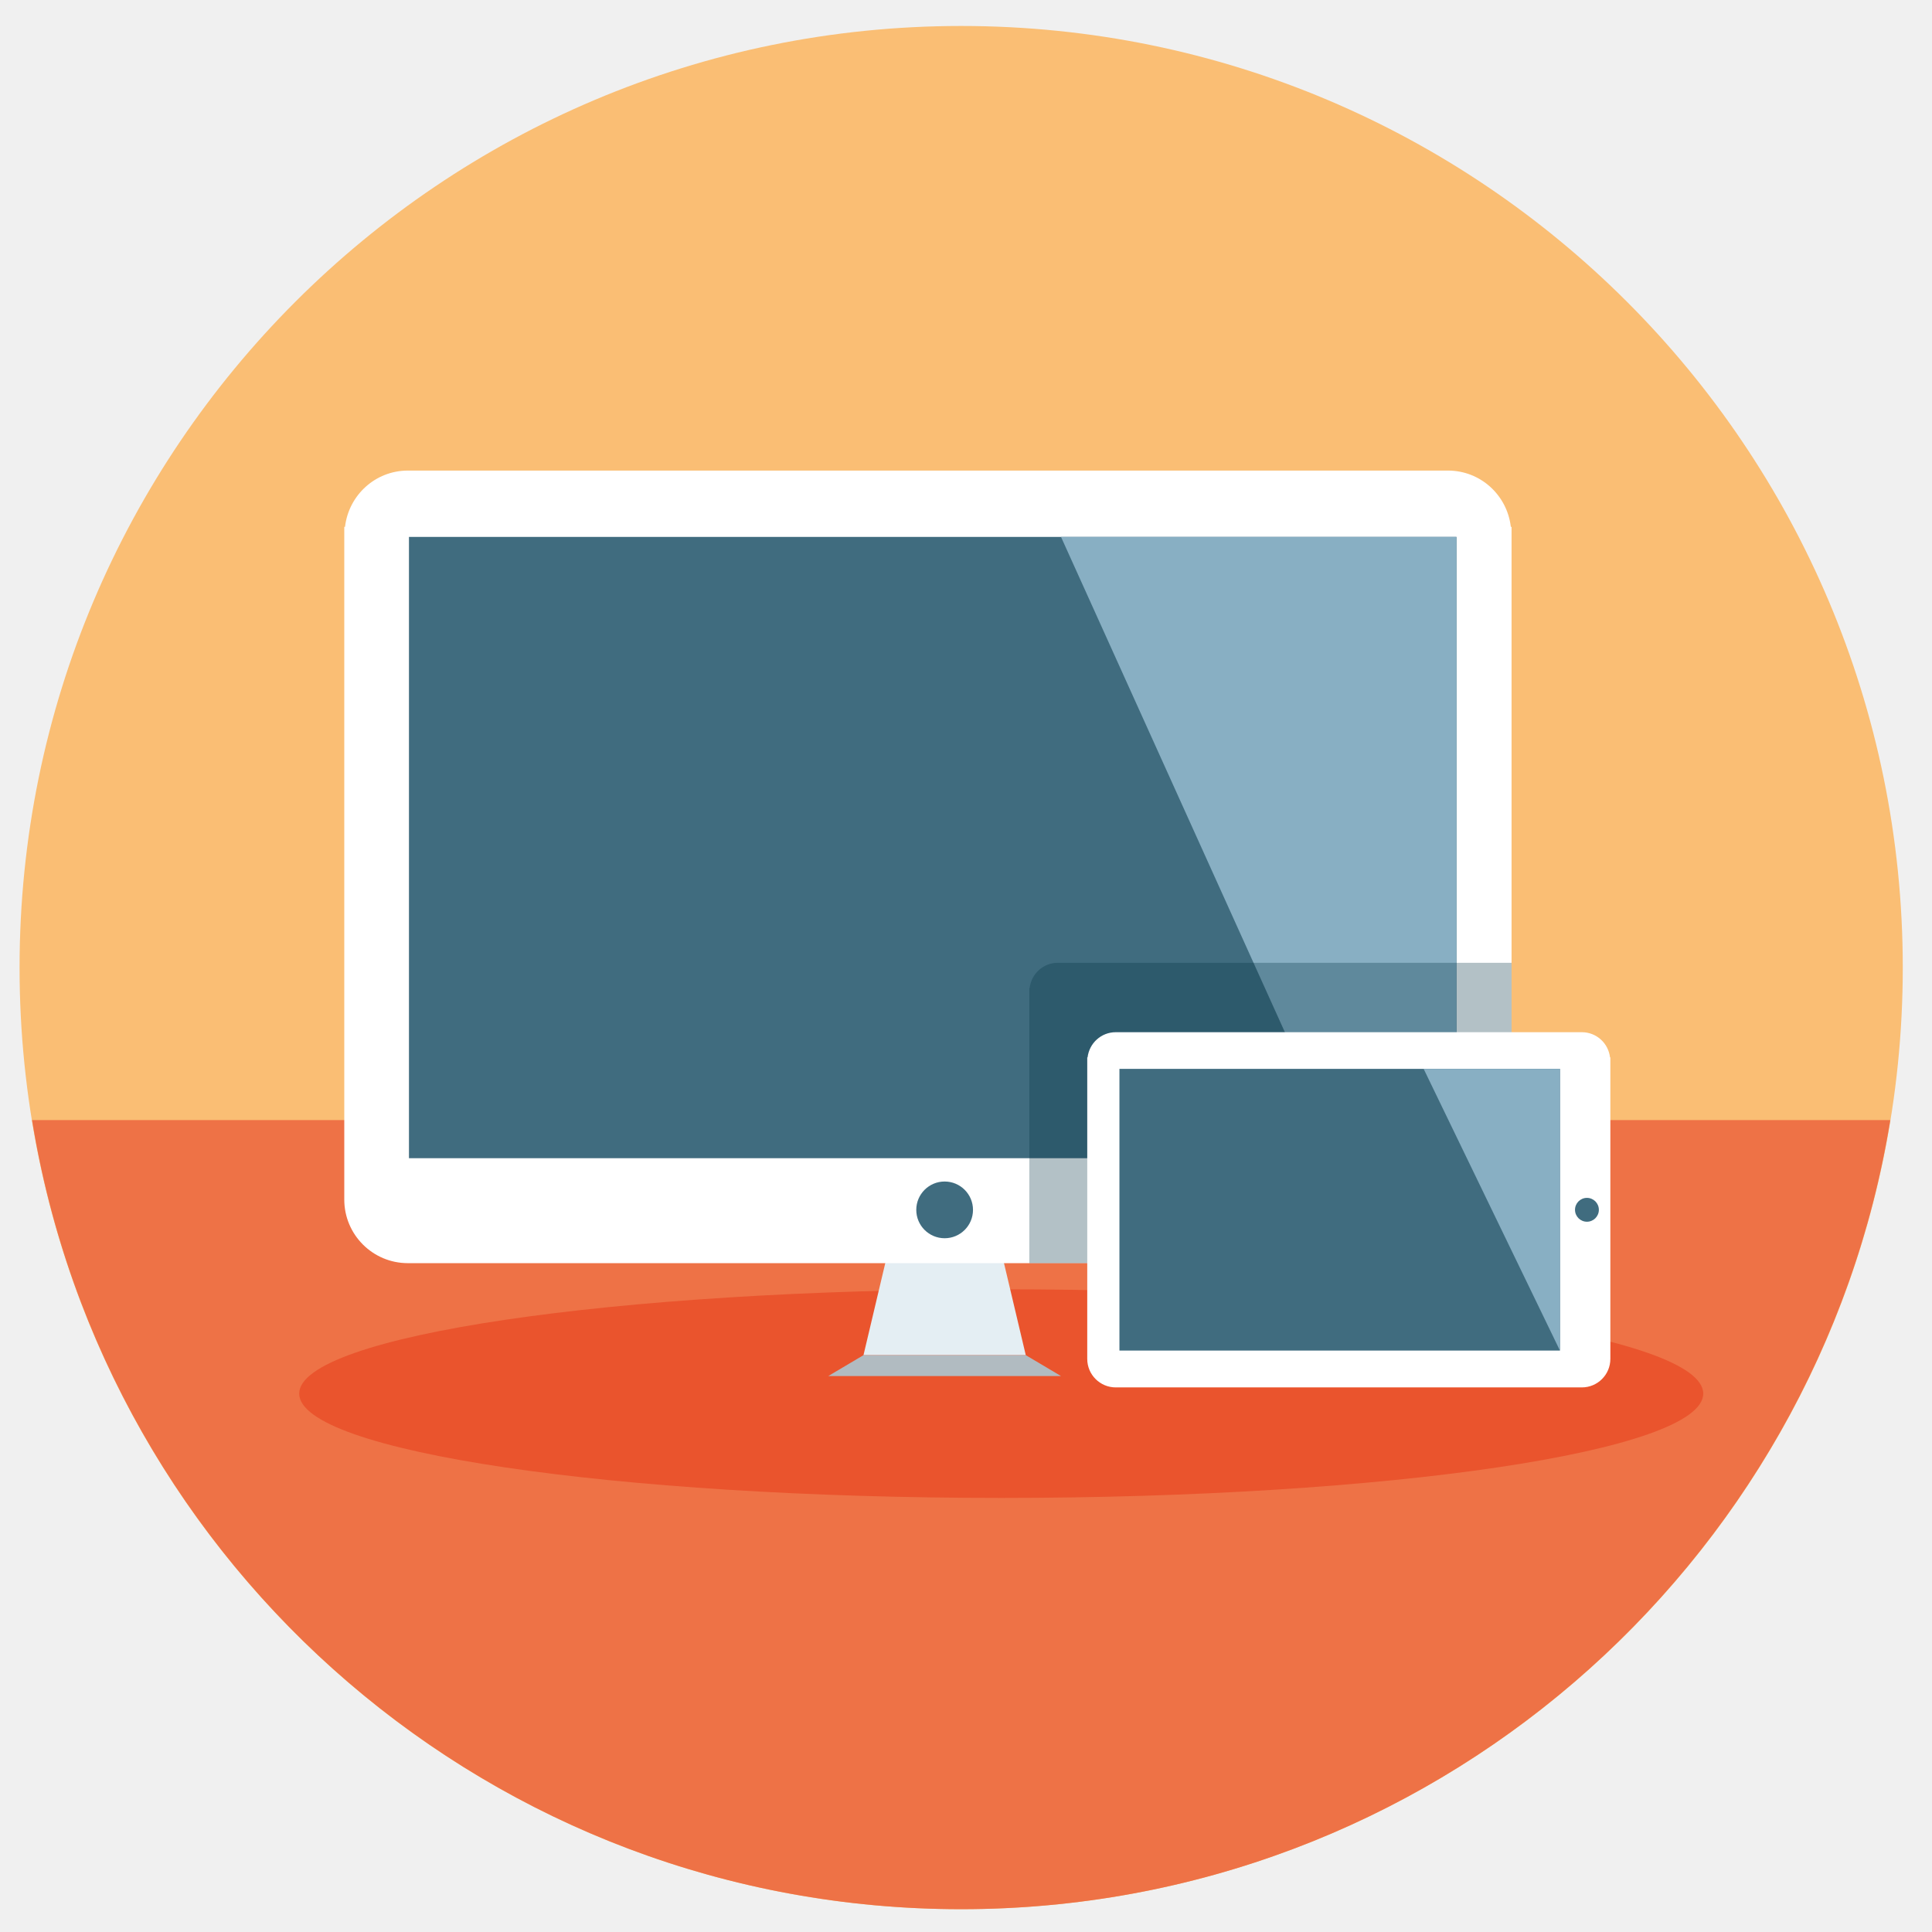
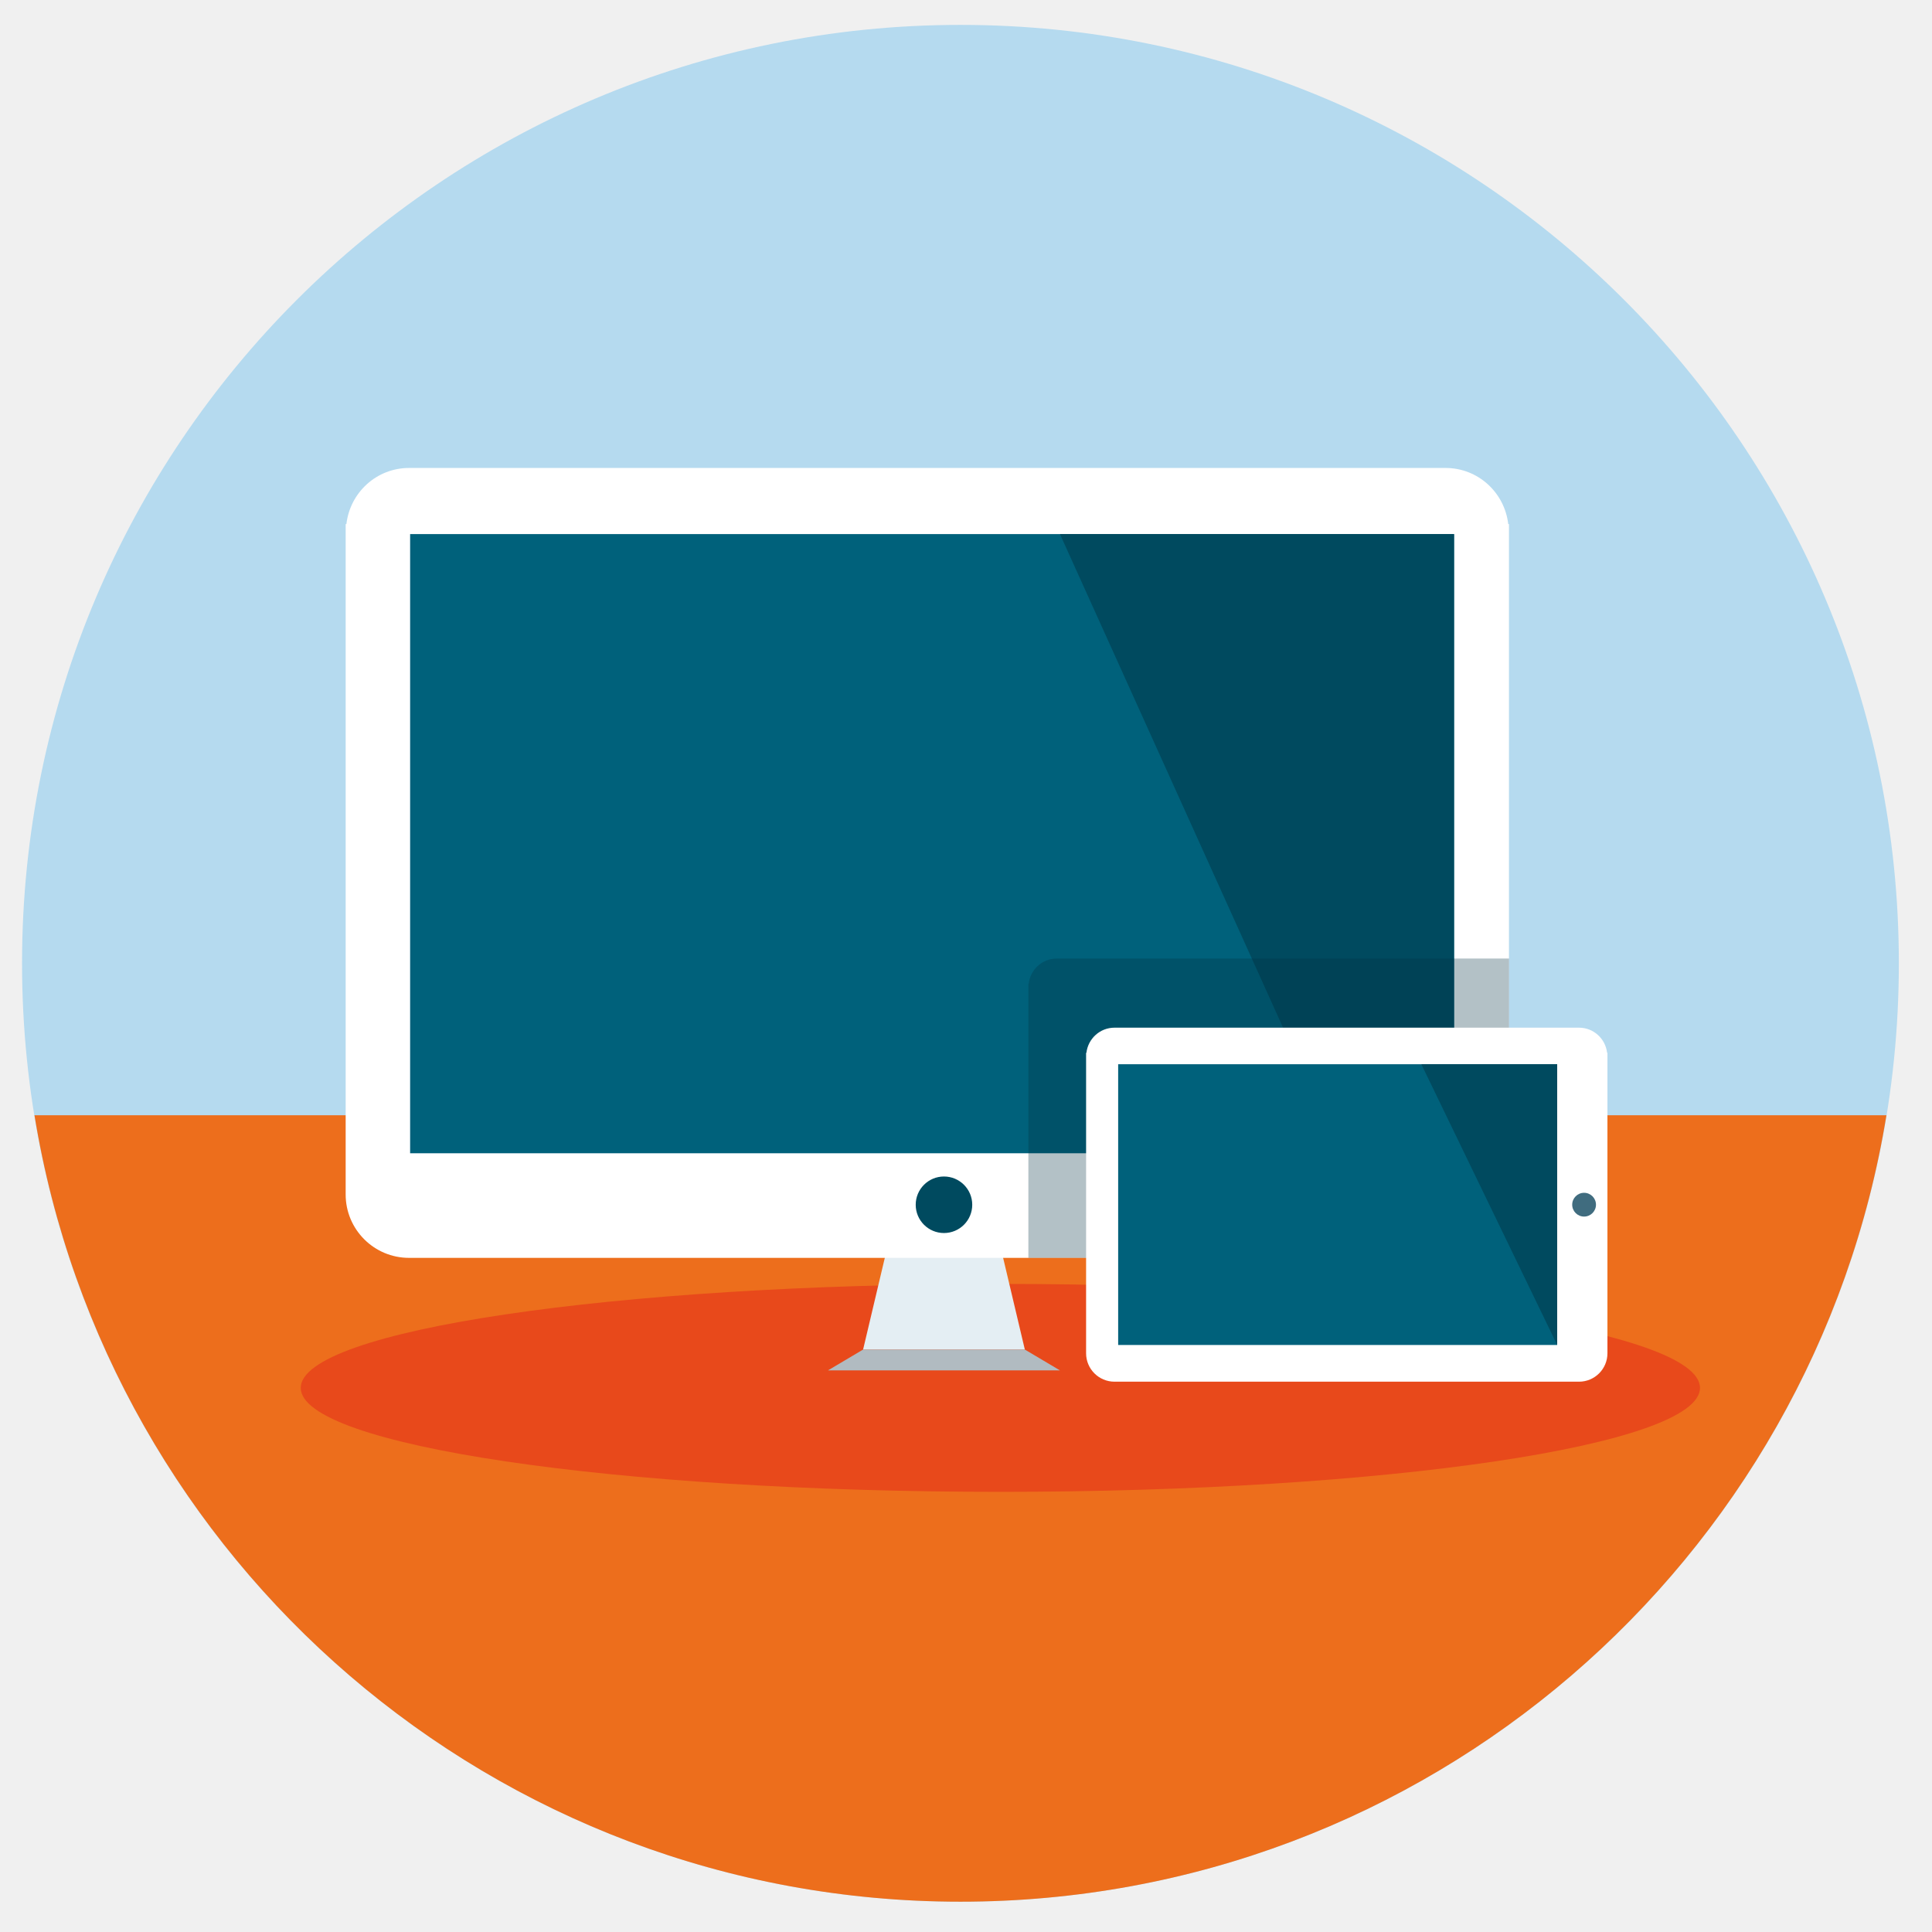
<svg xmlns="http://www.w3.org/2000/svg" width="150" height="150" id="svg2" version="1.1">
  <defs id="defs4" />
  <g id="layer1" transform="translate(0,-902.3622)">
-     <g id="g3049" transform="matrix(1.51179,0,0,1.51179,-0.7774395,-537.6815)">
-       <circle id="circle47" r="75" cy="114.243" cx="124.043" transform="matrix(0.6447631,0,0,0.6447631,-30.10206,928.5737)" style="fill:#fabe74" d="m 199.043,114.243 c 0,41.421 -33.579,75 -75,75 -41.421,0 -75,-33.579 -75,-75 0,-41.421 33.579,-75 75,-75 41.421,0 75,33.579 75,75 z" />
-       <path id="path49" d="m 49.876,1050.591 c 24.039,0 43.973,-17.545 47.716,-40.525 H 2.16 c 3.743,22.981 23.677,40.525 47.716,40.525 z" style="fill:#ee7246" />
-       <ellipse id="ellipse51" ry="8.309" rx="55.917" cy="148.177" cx="127.233" transform="matrix(0.6447631,0,0,0.6447631,-30.10206,928.5737)" style="fill:#ea542d" d="m 183.15,148.177 c 0,4.589 -25.035,8.309 -55.917,8.309 -30.882,0 -55.917,-3.72 -55.917,-8.309 0,-4.589 25.035,-8.309 55.917,-8.309 30.882,0 55.917,3.72 55.917,8.309 z" />
-       <polygon id="polygon53" points="122.726,145.114 129.189,145.114 125.565,129.805 122.726,129.805 119.886,129.805 116.262,145.114 " transform="matrix(0.6447631,0,0,0.6447631,-30.10206,928.5737)" style="fill:#e4eef3" />
-       <polygon id="polygon55" points="122.726,146.779 131.996,146.779 129.189,145.114 122.726,145.114 116.262,145.114 113.455,146.779 " transform="matrix(0.6447631,0,0,0.6447631,-30.10206,928.5737)" style="fill:#b1bbc1" />
-       <path id="path67" d="m 78.105,979.599 c -0.189,-1.625 -1.554,-2.89 -3.229,-2.89 H 21.462 c -1.675,0 -3.04,1.266 -3.229,2.89 h -0.038 v 34.547 c 0,1.804 1.462,3.267 3.267,3.267 h 53.413 c 1.804,0 3.267,-1.462 3.267,-3.267 v -34.547 h -0.038 z" style="fill:#ffffff" />
-       <rect id="rect71" height="31.907" width="53.795" y="980.116" x="21.517" style="fill:#406c7f" />
-       <circle id="circle73" r="2.259" cy="133.542" cx="122.726" transform="matrix(0.6447631,0,0,0.6447631,-30.10206,928.5737)" style="fill:#406c7f" d="m 124.985,133.542 c 0,1.248 -1.011,2.259 -2.259,2.259 -1.248,0 -2.259,-1.011 -2.259,-2.259 0,-1.248 1.011,-2.259 2.259,-2.259 1.248,0 2.259,1.011 2.259,2.259 z" />
-       <polygon id="polygon75" points="131.996,79.94 163.492,79.94 163.492,129.425 154.364,129.425 " transform="matrix(0.6447631,0,0,0.6447631,-30.10206,928.5737)" style="fill:#88afc3" />
-       <path id="path77" d="m 78.143,1017.413 v -15.425 H 54.84 c -0.751,0 -1.362,0.567 -1.447,1.295 h -0.017 v 14.13 h 24.766 z" style="opacity:0.3;fill:#002f40" />
-       <path id="path79" d="m 83.199,1006.847 c -0.084,-0.728 -0.696,-1.295 -1.447,-1.295 H 57.815 c -0.751,0 -1.362,0.567 -1.447,1.295 h -0.017 v 15.483 c 0,0.808 0.656,1.464 1.464,1.464 h 23.937 c 0.809,0 1.464,-0.656 1.464,-1.464 v -15.483 h -0.018 z" style="fill:#ffffff" />
-       <circle id="circle81" r="0.95" cy="133.536" cx="173.886" transform="matrix(0.6447631,0,0,0.6447631,-30.10206,928.5737)" style="fill:#406c7f" d="m 174.836,133.536 c 0,0.525 -0.425,0.95 -0.95,0.95 -0.525,0 -0.95,-0.425 -0.95,-0.95 0,-0.525 0.425,-0.95 0.95,-0.95 0.525,0 0.95,0.425 0.95,0.95 z" />
-       <rect id="rect83" height="14.467" width="22.623" y="1007.435" x="58.004" style="fill:#406c7f" />
-       <polygon id="polygon85" points="171.736,141.53 171.736,122.31 160.879,122.31 171.736,144.748 " transform="matrix(0.6447631,0,0,0.6447631,-30.10206,928.5737)" style="fill:#88afc3" />
-     </g>
+     <circle d="m 199.043,114.243 c 0,41.421 -33.579,75 -75,75 -41.421,0 -75,-33.579 -75,-75 0,-41.421 33.579,-75 75,-75 41.421,0 75,33.579 75,75 z" style="fill:#b5daef" cx="124.043" cy="114.243" r="75" id="circle70390-7" transform="matrix(0.9714286,0,0,0.9714286,-45.92965,866.1733)" />
+     <path style="fill:#ed6e1c" d="m 74.569,1050.009 c 36.219,0 66.251,-26.433 71.892,-61.057 H 2.678 c 5.64,34.624 35.673,61.057 71.892,61.057 z" id="path70392-0" />
+     <ellipse d="m 183.15,148.177 c 0,4.589 -25.035,8.309 -55.917,8.309 -30.882,0 -55.917,-3.72 -55.917,-8.309 0,-4.589 25.035,-8.309 55.917,-8.309 30.882,0 55.917,3.72 55.917,8.309 z" style="fill:#e8491b" cx="127.233" cy="148.177" rx="55.917" ry="8.309" id="ellipse70394-3" transform="matrix(0.9714286,0,0,0.9714286,-45.92965,866.1733)" />
+     <polygon style="fill:#e4eef3" points="125.565,129.805 122.726,129.805 119.886,129.805 116.262,145.114 122.726,145.114 129.189,145.114 " id="polygon70396-0" transform="matrix(0.9714286,0,0,0.9714286,-45.92965,866.1733)" />
+     <polygon style="fill:#b1bbc1" points="129.189,145.114 122.726,145.114 116.262,145.114 113.455,146.779 122.726,146.779 131.996,146.779 " id="polygon70398-8" transform="matrix(0.9714286,0,0,0.9714286,-45.92965,866.1733)" />
+     <path style="fill:#ffffff" d="m 117.099,943.05 c -0.285,-2.448 -2.341,-4.355 -4.865,-4.355 H 31.759 c -2.524,0 -4.58,1.907 -4.865,4.355 h -0.057 v 52.05 c 0,2.718 2.203,4.922 4.922,4.922 h 80.475 c 2.718,0 4.922,-2.203 4.922,-4.922 v -52.05 h -0.057 z" id="path70410-6" />
+     <rect style="fill:#00617b" x="31.842" y="943.829" width="81.049" height="48.072" id="rect70414-3" />
+     <circle d="m 124.985,133.542 c 0,1.248 -1.011,2.259 -2.259,2.259 -1.248,0 -2.259,-1.011 -2.259,-2.259 0,-1.248 1.011,-2.259 2.259,-2.259 1.248,0 2.259,1.011 2.259,2.259 z" style="fill:#004a5f" cx="122.726" cy="133.542" r="2.259" id="circle70416-7" transform="matrix(0.9714286,0,0,0.9714286,-45.92965,866.1733)" />
+     <polygon style="fill:#004a5f" points="131.996,79.94 163.492,79.94 163.492,129.425 154.364,129.425 " id="polygon70418-9" transform="matrix(0.9714286,0,0,0.9714286,-45.92965,866.1733)" />
+     <path style="opacity:0.3;fill:#002f40" d="M 117.157,1000.023 V 976.783 H 82.048 c -1.131,0 -2.053,0.855 -2.18,1.952 h -0.025 v 21.289 h 37.314 z" id="path70420-0" />
+     <path style="fill:#ffffff" d="m 124.775,984.103 c -0.127,-1.097 -1.049,-1.952 -2.18,-1.952 H 86.529 c -1.131,0 -2.053,0.855 -2.18,1.952 h -0.025 v 23.327 c 0,1.218 0.988,2.206 2.206,2.206 h 36.065 c 1.218,0 2.206,-0.988 2.206,-2.206 v -23.327 h -0.027 z" id="path70422-6" />
+     <circle d="m 174.836,133.536 c 0,0.525 -0.425,0.95 -0.95,0.95 -0.525,0 -0.95,-0.425 -0.95,-0.95 0,-0.525 0.425,-0.95 0.95,-0.95 0.525,0 0.95,0.425 0.95,0.95 z" style="fill:#406c7f" cx="173.886" cy="133.536" r="0.95" id="circle70424-6" transform="matrix(0.9714286,0,0,0.9714286,-45.92965,866.1733)" />
+     <rect style="fill:#00617b" x="86.814" y="984.989" width="34.085" height="21.797" id="rect70426-0" />
+     <polygon style="fill:#004a5f" points="171.736,141.53 171.736,122.31 160.879,122.31 171.736,144.748 " id="polygon70428-4" transform="matrix(0.9714286,0,0,0.9714286,-45.92965,866.1733)" />
  </g>
</svg>
